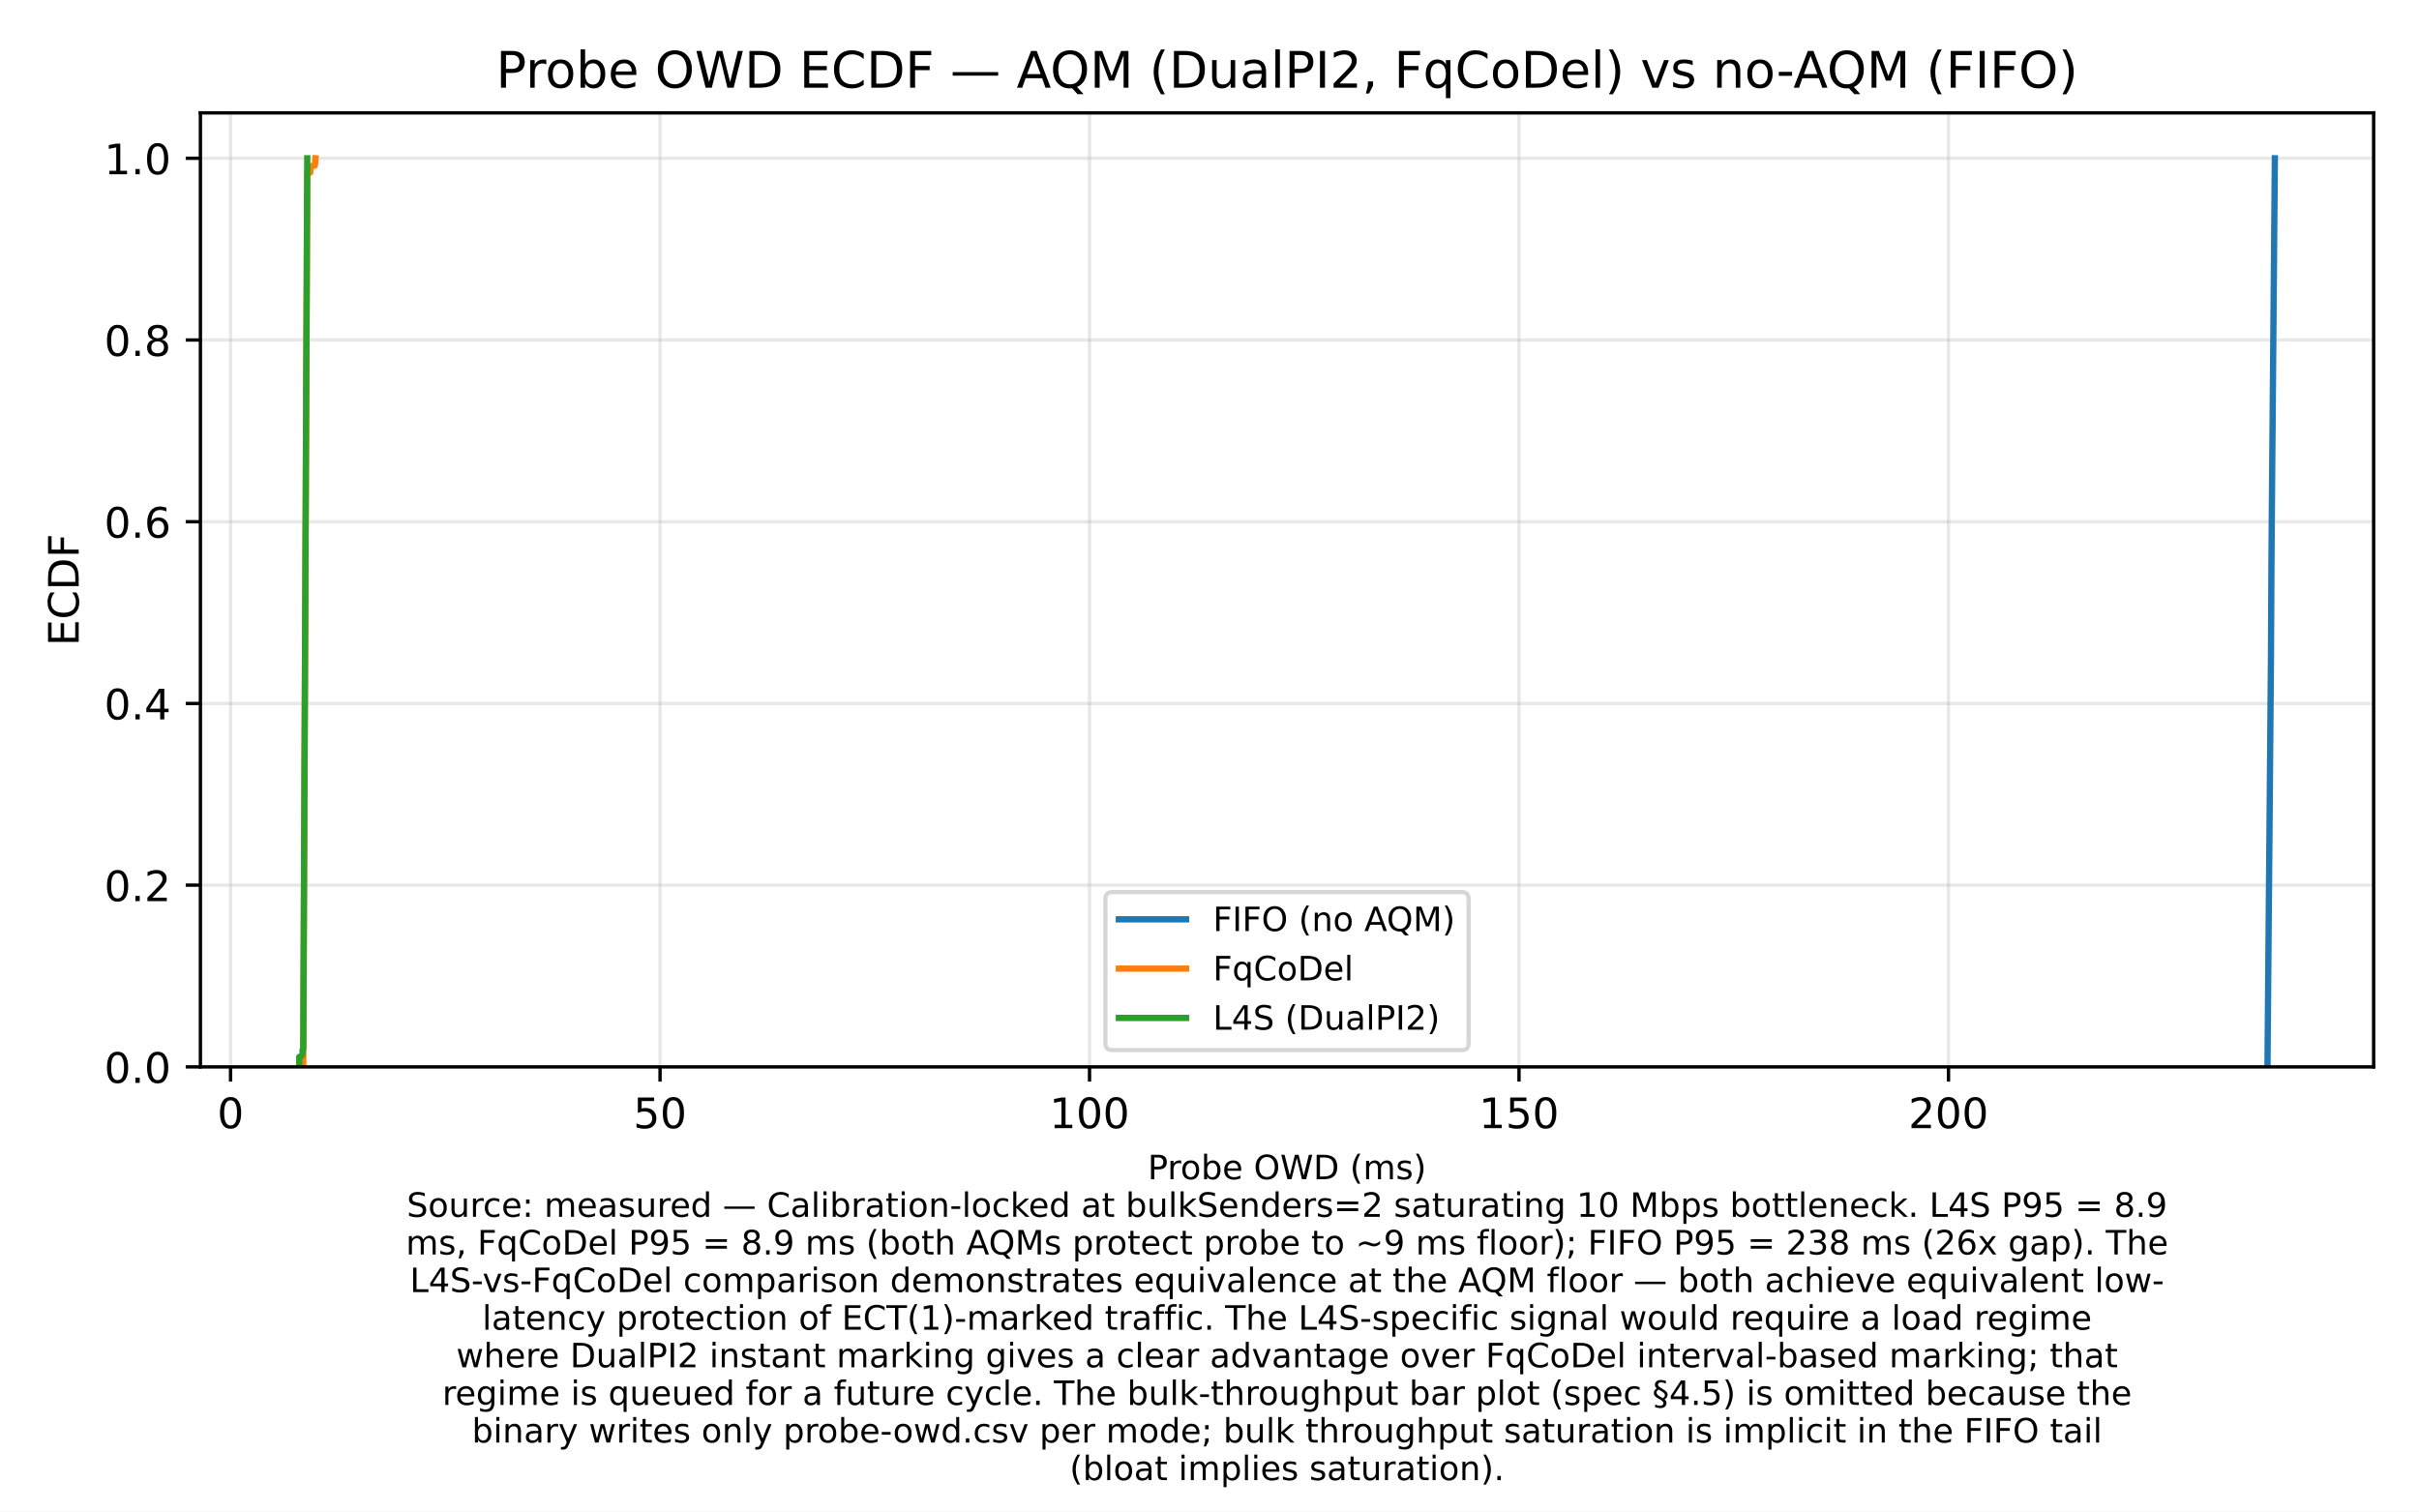
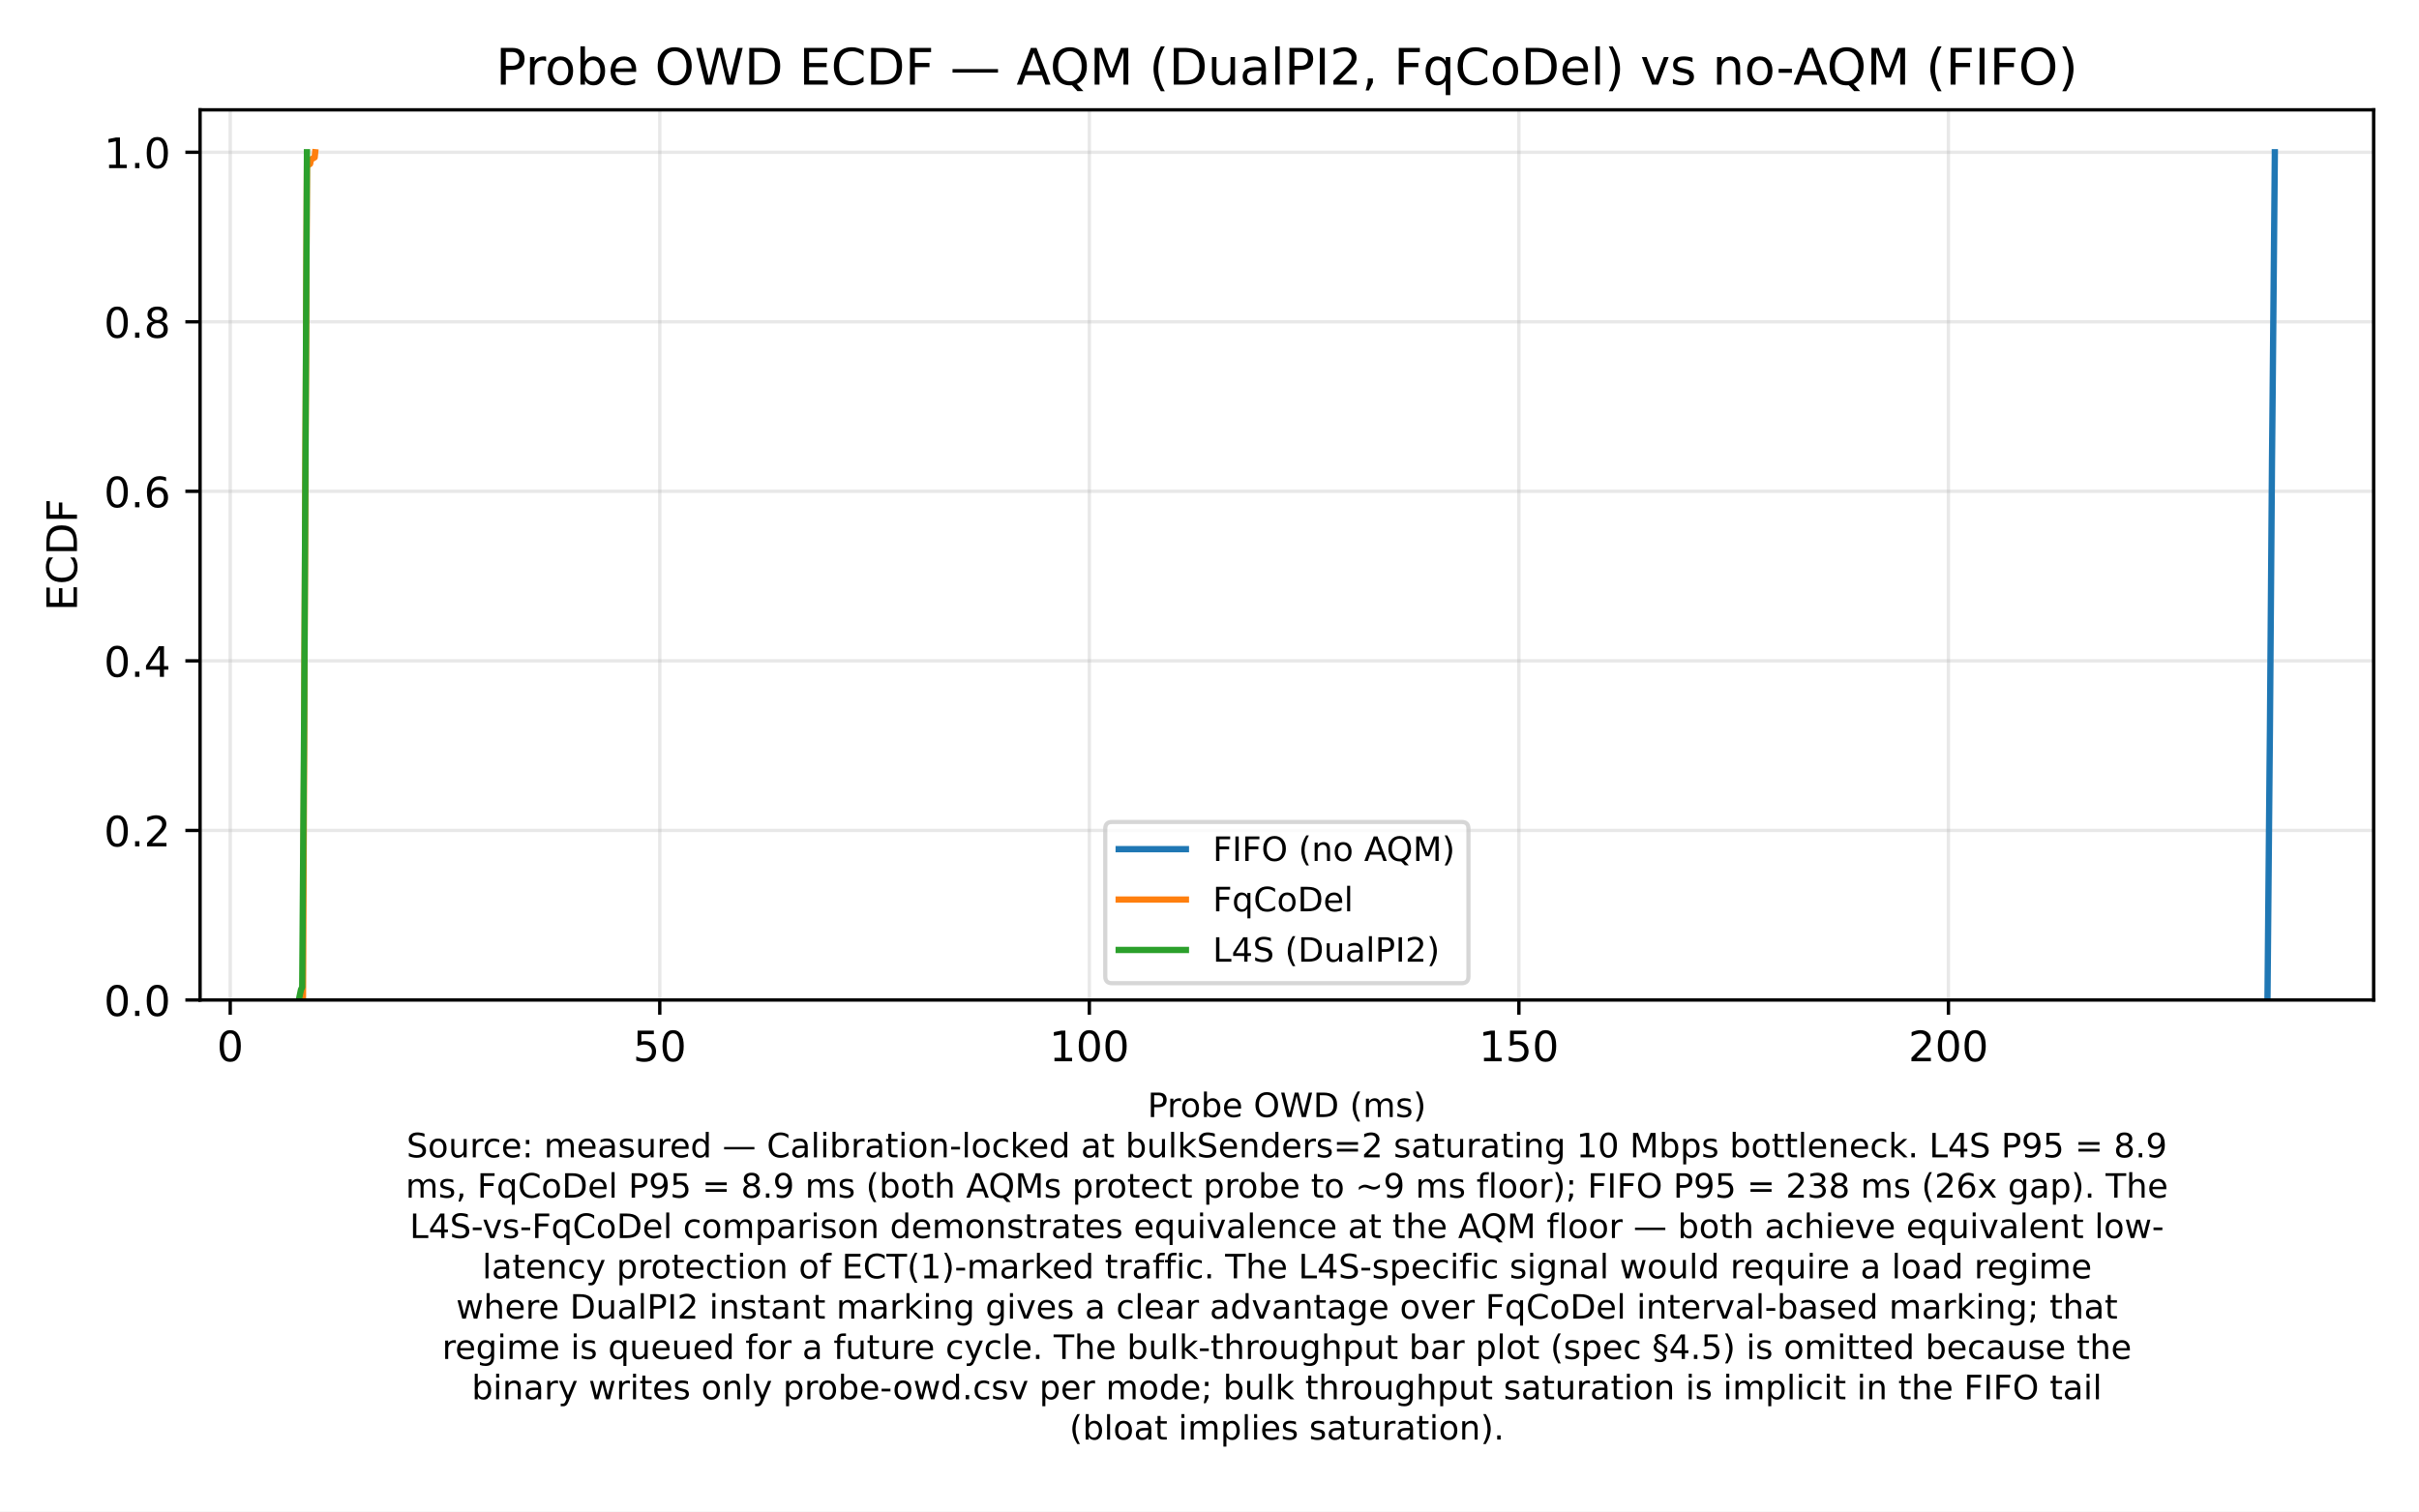
<svg xmlns="http://www.w3.org/2000/svg" xmlns:xlink="http://www.w3.org/1999/xlink" width="576pt" height="360pt" viewBox="0 0 576 360" version="1.1">
  <defs>
    <style type="text/css">*{stroke-linejoin: round; stroke-linecap: butt}</style>
  </defs>
  <g id="figure_1">
    <g id="patch_1">
      <path d="M 0 360  L 576 360  L 576 0  L 0 0  z " style="fill: #ffffff" />
    </g>
    <g id="axes_1">
      <g id="patch_2">
-         <path d="M 47.72 254.104  L 565.2 254.104  L 565.2 26.88  L 47.72 26.88  z " style="fill: #ffffff" />
+         <path d="M 47.64 238.17  L 565.2 238.17  L 565.2 26.16  L 47.64 26.16  z " style="fill: #ffffff" />
      </g>
      <g id="matplotlib.axis_1">
        <g id="xtick_1">
          <g id="line2d_1">
-             <path d="M 54.902 254.104  L 54.902 26.88  " clip-path="url(#pd086f800c3)" style="fill: none; stroke: #b0b0b0; stroke-opacity: 0.3; stroke-width: 0.8; stroke-linecap: square" />
+             <path d="M 54.82 238.17  L 54.82 26.16  " clip-path="url(#pc6a9d7dea1)" style="fill: none; stroke: #b0b0b0; stroke-opacity: 0.3; stroke-width: 0.8; stroke-linecap: square" />
          </g>
          <g id="line2d_2">
            <defs>
              <path id="m5b792ddd3d" d="M 0 0  L 0 3.5  " style="stroke: #000000; stroke-width: 0.8" />
            </defs>
            <g>
-               <use xlink:href="#m5b792ddd3d" x="54.902" y="254.104" style="stroke: #000000; stroke-width: 0.8" />
+               <use xlink:href="#m5b792ddd3d" x="54.82" y="238.17" style="stroke: #000000; stroke-width: 0.8" />
            </g>
          </g>
          <g id="text_1">
-             <text style="font-size: 10px; font-family: 'DejaVu Sans', 'Bitstream Vera Sans', 'Computer Modern Sans Serif', 'Lucida Grande', 'Verdana', 'Geneva', 'Lucid', 'Arial', 'Helvetica', 'Avant Garde', sans-serif; text-anchor: middle" x="54.902" y="268.702" transform="rotate(-0 54.90223 268.7024)">0</text>
+             <text style="font-size: 10px; font-family: 'DejaVu Sans', 'Bitstream Vera Sans', 'Computer Modern Sans Serif', 'Lucida Grande', 'Verdana', 'Geneva', 'Lucid', 'Arial', 'Helvetica', 'Avant Garde', sans-serif; text-anchor: middle" x="54.82" y="252.77" transform="rotate(-0 54.82 252.77)">0</text>
          </g>
        </g>
        <g id="xtick_2">
          <g id="line2d_3">
-             <path d="M 157.168 254.104  L 157.168 26.88  " clip-path="url(#pd086f800c3)" style="fill: none; stroke: #b0b0b0; stroke-opacity: 0.3; stroke-width: 0.8; stroke-linecap: square" />
+             <path d="M 157.10 238.17  L 157.10 26.16  " clip-path="url(#pc6a9d7dea1)" style="fill: none; stroke: #b0b0b0; stroke-opacity: 0.3; stroke-width: 0.8; stroke-linecap: square" />
          </g>
          <g id="line2d_4">
            <g>
-               <use xlink:href="#m5b792ddd3d" x="157.168" y="254.104" style="stroke: #000000; stroke-width: 0.8" />
+               <use xlink:href="#m5b792ddd3d" x="157.10" y="238.17" style="stroke: #000000; stroke-width: 0.8" />
            </g>
          </g>
          <g id="text_2">
-             <text style="font-size: 10px; font-family: 'DejaVu Sans', 'Bitstream Vera Sans', 'Computer Modern Sans Serif', 'Lucida Grande', 'Verdana', 'Geneva', 'Lucid', 'Arial', 'Helvetica', 'Avant Garde', sans-serif; text-anchor: middle" x="157.168" y="268.702" transform="rotate(-0 157.1678 268.7024)">50</text>
+             <text style="font-size: 10px; font-family: 'DejaVu Sans', 'Bitstream Vera Sans', 'Computer Modern Sans Serif', 'Lucida Grande', 'Verdana', 'Geneva', 'Lucid', 'Arial', 'Helvetica', 'Avant Garde', sans-serif; text-anchor: middle" x="157.10" y="252.77" transform="rotate(-0 157.10 252.77)">50</text>
          </g>
        </g>
        <g id="xtick_3">
          <g id="line2d_5">
-             <path d="M 259.433 254.104  L 259.433 26.88  " clip-path="url(#pd086f800c3)" style="fill: none; stroke: #b0b0b0; stroke-opacity: 0.3; stroke-width: 0.8; stroke-linecap: square" />
+             <path d="M 259.39 238.17  L 259.39 26.16  " clip-path="url(#pc6a9d7dea1)" style="fill: none; stroke: #b0b0b0; stroke-opacity: 0.3; stroke-width: 0.8; stroke-linecap: square" />
          </g>
          <g id="line2d_6">
            <g>
-               <use xlink:href="#m5b792ddd3d" x="259.433" y="254.104" style="stroke: #000000; stroke-width: 0.8" />
+               <use xlink:href="#m5b792ddd3d" x="259.39" y="238.17" style="stroke: #000000; stroke-width: 0.8" />
            </g>
          </g>
          <g id="text_3">
-             <text style="font-size: 10px; font-family: 'DejaVu Sans', 'Bitstream Vera Sans', 'Computer Modern Sans Serif', 'Lucida Grande', 'Verdana', 'Geneva', 'Lucid', 'Arial', 'Helvetica', 'Avant Garde', sans-serif; text-anchor: middle" x="259.433" y="268.702" transform="rotate(-0 259.4334 268.7024)">100</text>
+             <text style="font-size: 10px; font-family: 'DejaVu Sans', 'Bitstream Vera Sans', 'Computer Modern Sans Serif', 'Lucida Grande', 'Verdana', 'Geneva', 'Lucid', 'Arial', 'Helvetica', 'Avant Garde', sans-serif; text-anchor: middle" x="259.39" y="252.77" transform="rotate(-0 259.39 252.77)">100</text>
          </g>
        </g>
        <g id="xtick_4">
          <g id="line2d_7">
-             <path d="M 361.699 254.104  L 361.699 26.88  " clip-path="url(#pd086f800c3)" style="fill: none; stroke: #b0b0b0; stroke-opacity: 0.3; stroke-width: 0.8; stroke-linecap: square" />
+             <path d="M 361.67 238.17  L 361.67 26.16  " clip-path="url(#pc6a9d7dea1)" style="fill: none; stroke: #b0b0b0; stroke-opacity: 0.3; stroke-width: 0.8; stroke-linecap: square" />
          </g>
          <g id="line2d_8">
            <g>
-               <use xlink:href="#m5b792ddd3d" x="361.699" y="254.104" style="stroke: #000000; stroke-width: 0.8" />
+               <use xlink:href="#m5b792ddd3d" x="361.67" y="238.17" style="stroke: #000000; stroke-width: 0.8" />
            </g>
          </g>
          <g id="text_4">
-             <text style="font-size: 10px; font-family: 'DejaVu Sans', 'Bitstream Vera Sans', 'Computer Modern Sans Serif', 'Lucida Grande', 'Verdana', 'Geneva', 'Lucid', 'Arial', 'Helvetica', 'Avant Garde', sans-serif; text-anchor: middle" x="361.699" y="268.702" transform="rotate(-0 361.699 268.7024)">150</text>
+             <text style="font-size: 10px; font-family: 'DejaVu Sans', 'Bitstream Vera Sans', 'Computer Modern Sans Serif', 'Lucida Grande', 'Verdana', 'Geneva', 'Lucid', 'Arial', 'Helvetica', 'Avant Garde', sans-serif; text-anchor: middle" x="361.67" y="252.77" transform="rotate(-0 361.67 252.77)">150</text>
          </g>
        </g>
        <g id="xtick_5">
          <g id="line2d_9">
-             <path d="M 463.965 254.104  L 463.965 26.88  " clip-path="url(#pd086f800c3)" style="fill: none; stroke: #b0b0b0; stroke-opacity: 0.3; stroke-width: 0.8; stroke-linecap: square" />
+             <path d="M 463.95 238.17  L 463.95 26.16  " clip-path="url(#pc6a9d7dea1)" style="fill: none; stroke: #b0b0b0; stroke-opacity: 0.3; stroke-width: 0.8; stroke-linecap: square" />
          </g>
          <g id="line2d_10">
            <g>
-               <use xlink:href="#m5b792ddd3d" x="463.965" y="254.104" style="stroke: #000000; stroke-width: 0.8" />
+               <use xlink:href="#m5b792ddd3d" x="463.95" y="238.17" style="stroke: #000000; stroke-width: 0.8" />
            </g>
          </g>
          <g id="text_5">
-             <text style="font-size: 10px; font-family: 'DejaVu Sans', 'Bitstream Vera Sans', 'Computer Modern Sans Serif', 'Lucida Grande', 'Verdana', 'Geneva', 'Lucid', 'Arial', 'Helvetica', 'Avant Garde', sans-serif; text-anchor: middle" x="463.965" y="268.702" transform="rotate(-0 463.9645 268.7024)">200</text>
+             <text style="font-size: 10px; font-family: 'DejaVu Sans', 'Bitstream Vera Sans', 'Computer Modern Sans Serif', 'Lucida Grande', 'Verdana', 'Geneva', 'Lucid', 'Arial', 'Helvetica', 'Avant Garde', sans-serif; text-anchor: middle" x="463.95" y="252.77" transform="rotate(-0 463.95 252.77)">200</text>
          </g>
        </g>
        <g id="text_6">
-           <text style="font-size: 8px; font-family: 'DejaVu Sans', 'Bitstream Vera Sans', 'Computer Modern Sans Serif', 'Lucida Grande', 'Verdana', 'Geneva', 'Lucid', 'Arial', 'Helvetica', 'Avant Garde', sans-serif" transform="translate(273.2881 280.8609)">Probe OWD (ms)</text>
-           <text style="font-size: 8px; font-family: 'DejaVu Sans', 'Bitstream Vera Sans', 'Computer Modern Sans Serif', 'Lucida Grande', 'Verdana', 'Geneva', 'Lucid', 'Arial', 'Helvetica', 'Avant Garde', sans-serif" transform="translate(96.84937 289.8191)">Source: measured — Calibration-locked at bulkSenders=2 saturating 10 Mbps bottleneck. L4S P95 = 8.9</text>
-           <text style="font-size: 8px; font-family: 'DejaVu Sans', 'Bitstream Vera Sans', 'Computer Modern Sans Serif', 'Lucida Grande', 'Verdana', 'Geneva', 'Lucid', 'Arial', 'Helvetica', 'Avant Garde', sans-serif" transform="translate(96.62625 298.7774)">ms, FqCoDel P95 = 8.9 ms (both AQMs protect probe to ~9 ms floor); FIFO P95 = 238 ms (26x gap). The</text>
-           <text style="font-size: 8px; font-family: 'DejaVu Sans', 'Bitstream Vera Sans', 'Computer Modern Sans Serif', 'Lucida Grande', 'Verdana', 'Geneva', 'Lucid', 'Arial', 'Helvetica', 'Avant Garde', sans-serif" transform="translate(97.59687 307.7356)">L4S-vs-FqCoDel comparison demonstrates equivalence at the AQM floor — both achieve equivalent low-</text>
-           <text style="font-size: 8px; font-family: 'DejaVu Sans', 'Bitstream Vera Sans', 'Computer Modern Sans Serif', 'Lucida Grande', 'Verdana', 'Geneva', 'Lucid', 'Arial', 'Helvetica', 'Avant Garde', sans-serif" transform="translate(114.8381 316.6939)">latency protection of ECT(1)-marked traffic. The L4S-specific signal would require a load regime</text>
-           <text style="font-size: 8px; font-family: 'DejaVu Sans', 'Bitstream Vera Sans', 'Computer Modern Sans Serif', 'Lucida Grande', 'Verdana', 'Geneva', 'Lucid', 'Arial', 'Helvetica', 'Avant Garde', sans-serif" transform="translate(108.6294 325.6521)">where DualPI2 instant marking gives a clear advantage over FqCoDel interval-based marking; that</text>
-           <text style="font-size: 8px; font-family: 'DejaVu Sans', 'Bitstream Vera Sans', 'Computer Modern Sans Serif', 'Lucida Grande', 'Verdana', 'Geneva', 'Lucid', 'Arial', 'Helvetica', 'Avant Garde', sans-serif" transform="translate(105.3156 334.6104)">regime is queued for a future cycle. The bulk-throughput bar plot (spec §4.5) is omitted because the</text>
-           <text style="font-size: 8px; font-family: 'DejaVu Sans', 'Bitstream Vera Sans', 'Computer Modern Sans Serif', 'Lucida Grande', 'Verdana', 'Geneva', 'Lucid', 'Arial', 'Helvetica', 'Avant Garde', sans-serif" transform="translate(112.3556 343.5686)">binary writes only probe-owd.csv per mode; bulk throughput saturation is implicit in the FIFO tail</text>
-           <text style="font-size: 8px; font-family: 'DejaVu Sans', 'Bitstream Vera Sans', 'Computer Modern Sans Serif', 'Lucida Grande', 'Verdana', 'Geneva', 'Lucid', 'Arial', 'Helvetica', 'Avant Garde', sans-serif" transform="translate(254.6975 352.5269)">(bloat implies saturation).</text>
+           <text style="font-size: 8px; font-family: 'DejaVu Sans', 'Bitstream Vera Sans', 'Computer Modern Sans Serif', 'Lucida Grande', 'Verdana', 'Geneva', 'Lucid', 'Arial', 'Helvetica', 'Avant Garde', sans-serif" transform="translate(273.25 266.05)">Probe OWD (ms)</text>
+           <text style="font-size: 8px; font-family: 'DejaVu Sans', 'Bitstream Vera Sans', 'Computer Modern Sans Serif', 'Lucida Grande', 'Verdana', 'Geneva', 'Lucid', 'Arial', 'Helvetica', 'Avant Garde', sans-serif" transform="translate(96.80 275.65)">Source: measured — Calibration-locked at bulkSenders=2 saturating 10 Mbps bottleneck. L4S P95 = 8.9</text>
+           <text style="font-size: 8px; font-family: 'DejaVu Sans', 'Bitstream Vera Sans', 'Computer Modern Sans Serif', 'Lucida Grande', 'Verdana', 'Geneva', 'Lucid', 'Arial', 'Helvetica', 'Avant Garde', sans-serif" transform="translate(96.58 285.25)">ms, FqCoDel P95 = 8.9 ms (both AQMs protect probe to ~9 ms floor); FIFO P95 = 238 ms (26x gap). The</text>
+           <text style="font-size: 8px; font-family: 'DejaVu Sans', 'Bitstream Vera Sans', 'Computer Modern Sans Serif', 'Lucida Grande', 'Verdana', 'Geneva', 'Lucid', 'Arial', 'Helvetica', 'Avant Garde', sans-serif" transform="translate(97.56 294.86)">L4S-vs-FqCoDel comparison demonstrates equivalence at the AQM floor — both achieve equivalent low-</text>
+           <text style="font-size: 8px; font-family: 'DejaVu Sans', 'Bitstream Vera Sans', 'Computer Modern Sans Serif', 'Lucida Grande', 'Verdana', 'Geneva', 'Lucid', 'Arial', 'Helvetica', 'Avant Garde', sans-serif" transform="translate(114.85 304.46)">latency protection of ECT(1)-marked traffic. The L4S-specific signal would require a load regime</text>
+           <text style="font-size: 8px; font-family: 'DejaVu Sans', 'Bitstream Vera Sans', 'Computer Modern Sans Serif', 'Lucida Grande', 'Verdana', 'Geneva', 'Lucid', 'Arial', 'Helvetica', 'Avant Garde', sans-serif" transform="translate(108.59 314.06)">where DualPI2 instant marking gives a clear advantage over FqCoDel interval-based marking; that</text>
+           <text style="font-size: 8px; font-family: 'DejaVu Sans', 'Bitstream Vera Sans', 'Computer Modern Sans Serif', 'Lucida Grande', 'Verdana', 'Geneva', 'Lucid', 'Arial', 'Helvetica', 'Avant Garde', sans-serif" transform="translate(105.27 323.66)">regime is queued for a future cycle. The bulk-throughput bar plot (spec §4.5) is omitted because the</text>
+           <text style="font-size: 8px; font-family: 'DejaVu Sans', 'Bitstream Vera Sans', 'Computer Modern Sans Serif', 'Lucida Grande', 'Verdana', 'Geneva', 'Lucid', 'Arial', 'Helvetica', 'Avant Garde', sans-serif" transform="translate(112.31 333.26)">binary writes only probe-owd.csv per mode; bulk throughput saturation is implicit in the FIFO tail</text>
+           <text style="font-size: 8px; font-family: 'DejaVu Sans', 'Bitstream Vera Sans', 'Computer Modern Sans Serif', 'Lucida Grande', 'Verdana', 'Geneva', 'Lucid', 'Arial', 'Helvetica', 'Avant Garde', sans-serif" transform="translate(254.66 342.87)">(bloat implies saturation).</text>
        </g>
      </g>
      <g id="matplotlib.axis_2">
        <g id="ytick_1">
          <g id="line2d_11">
-             <path d="M 47.72 254.104  L 565.2 254.104  " clip-path="url(#pd086f800c3)" style="fill: none; stroke: #b0b0b0; stroke-opacity: 0.3; stroke-width: 0.8; stroke-linecap: square" />
+             <path d="M 47.64 238.17  L 565.2 238.17  " clip-path="url(#pc6a9d7dea1)" style="fill: none; stroke: #b0b0b0; stroke-opacity: 0.3; stroke-width: 0.8; stroke-linecap: square" />
          </g>
          <g id="line2d_12">
            <defs>
              <path id="m8a6f2d3311" d="M 0 0  L -3.5 0  " style="stroke: #000000; stroke-width: 0.8" />
            </defs>
            <g>
-               <use xlink:href="#m8a6f2d3311" x="47.72" y="254.104" style="stroke: #000000; stroke-width: 0.8" />
+               <use xlink:href="#m8a6f2d3311" x="47.64" y="238.17" style="stroke: #000000; stroke-width: 0.8" />
            </g>
          </g>
          <g id="text_7">
-             <text style="font-size: 10px; font-family: 'DejaVu Sans', 'Bitstream Vera Sans', 'Computer Modern Sans Serif', 'Lucida Grande', 'Verdana', 'Geneva', 'Lucid', 'Arial', 'Helvetica', 'Avant Garde', sans-serif; text-anchor: end" x="40.72" y="257.903" transform="rotate(-0 40.72 257.9032)">0.0</text>
+             <text style="font-size: 10px; font-family: 'DejaVu Sans', 'Bitstream Vera Sans', 'Computer Modern Sans Serif', 'Lucida Grande', 'Verdana', 'Geneva', 'Lucid', 'Arial', 'Helvetica', 'Avant Garde', sans-serif; text-anchor: end" x="40.64" y="241.97" transform="rotate(-0 40.64 241.97)">0.0</text>
          </g>
        </g>
        <g id="ytick_2">
          <g id="line2d_13">
-             <path d="M 47.72 210.823  L 565.2 210.823  " clip-path="url(#pd086f800c3)" style="fill: none; stroke: #b0b0b0; stroke-opacity: 0.3; stroke-width: 0.8; stroke-linecap: square" />
+             <path d="M 47.64 197.79  L 565.2 197.79  " clip-path="url(#pc6a9d7dea1)" style="fill: none; stroke: #b0b0b0; stroke-opacity: 0.3; stroke-width: 0.8; stroke-linecap: square" />
          </g>
          <g id="line2d_14">
            <g>
-               <use xlink:href="#m8a6f2d3311" x="47.72" y="210.823" style="stroke: #000000; stroke-width: 0.8" />
+               <use xlink:href="#m8a6f2d3311" x="47.64" y="197.79" style="stroke: #000000; stroke-width: 0.8" />
            </g>
          </g>
          <g id="text_8">
-             <text style="font-size: 10px; font-family: 'DejaVu Sans', 'Bitstream Vera Sans', 'Computer Modern Sans Serif', 'Lucida Grande', 'Verdana', 'Geneva', 'Lucid', 'Arial', 'Helvetica', 'Avant Garde', sans-serif; text-anchor: end" x="40.72" y="214.622" transform="rotate(-0 40.72 214.6225)">0.2</text>
+             <text style="font-size: 10px; font-family: 'DejaVu Sans', 'Bitstream Vera Sans', 'Computer Modern Sans Serif', 'Lucida Grande', 'Verdana', 'Geneva', 'Lucid', 'Arial', 'Helvetica', 'Avant Garde', sans-serif; text-anchor: end" x="40.64" y="201.59" transform="rotate(-0 40.64 201.59)">0.2</text>
          </g>
        </g>
        <g id="ytick_3">
          <g id="line2d_15">
-             <path d="M 47.72 167.542  L 565.2 167.542  " clip-path="url(#pd086f800c3)" style="fill: none; stroke: #b0b0b0; stroke-opacity: 0.3; stroke-width: 0.8; stroke-linecap: square" />
+             <path d="M 47.64 157.40  L 565.2 157.40  " clip-path="url(#pc6a9d7dea1)" style="fill: none; stroke: #b0b0b0; stroke-opacity: 0.3; stroke-width: 0.8; stroke-linecap: square" />
          </g>
          <g id="line2d_16">
            <g>
-               <use xlink:href="#m8a6f2d3311" x="47.72" y="167.542" style="stroke: #000000; stroke-width: 0.8" />
+               <use xlink:href="#m8a6f2d3311" x="47.64" y="157.40" style="stroke: #000000; stroke-width: 0.8" />
            </g>
          </g>
          <g id="text_9">
-             <text style="font-size: 10px; font-family: 'DejaVu Sans', 'Bitstream Vera Sans', 'Computer Modern Sans Serif', 'Lucida Grande', 'Verdana', 'Geneva', 'Lucid', 'Arial', 'Helvetica', 'Avant Garde', sans-serif; text-anchor: end" x="40.72" y="171.342" transform="rotate(-0 40.72 171.3417)">0.4</text>
+             <text style="font-size: 10px; font-family: 'DejaVu Sans', 'Bitstream Vera Sans', 'Computer Modern Sans Serif', 'Lucida Grande', 'Verdana', 'Geneva', 'Lucid', 'Arial', 'Helvetica', 'Avant Garde', sans-serif; text-anchor: end" x="40.64" y="161.20" transform="rotate(-0 40.64 161.20)">0.4</text>
          </g>
        </g>
        <g id="ytick_4">
          <g id="line2d_17">
-             <path d="M 47.72 124.262  L 565.2 124.262  " clip-path="url(#pd086f800c3)" style="fill: none; stroke: #b0b0b0; stroke-opacity: 0.3; stroke-width: 0.8; stroke-linecap: square" />
+             <path d="M 47.64 117.02  L 565.2 117.02  " clip-path="url(#pc6a9d7dea1)" style="fill: none; stroke: #b0b0b0; stroke-opacity: 0.3; stroke-width: 0.8; stroke-linecap: square" />
          </g>
          <g id="line2d_18">
            <g>
-               <use xlink:href="#m8a6f2d3311" x="47.72" y="124.262" style="stroke: #000000; stroke-width: 0.8" />
+               <use xlink:href="#m8a6f2d3311" x="47.64" y="117.02" style="stroke: #000000; stroke-width: 0.8" />
            </g>
          </g>
          <g id="text_10">
-             <text style="font-size: 10px; font-family: 'DejaVu Sans', 'Bitstream Vera Sans', 'Computer Modern Sans Serif', 'Lucida Grande', 'Verdana', 'Geneva', 'Lucid', 'Arial', 'Helvetica', 'Avant Garde', sans-serif; text-anchor: end" x="40.72" y="128.061" transform="rotate(-0 40.72 128.0609)">0.6</text>
+             <text style="font-size: 10px; font-family: 'DejaVu Sans', 'Bitstream Vera Sans', 'Computer Modern Sans Serif', 'Lucida Grande', 'Verdana', 'Geneva', 'Lucid', 'Arial', 'Helvetica', 'Avant Garde', sans-serif; text-anchor: end" x="40.64" y="120.82" transform="rotate(-0 40.64 120.82)">0.6</text>
          </g>
        </g>
        <g id="ytick_5">
          <g id="line2d_19">
-             <path d="M 47.72 80.981  L 565.2 80.981  " clip-path="url(#pd086f800c3)" style="fill: none; stroke: #b0b0b0; stroke-opacity: 0.3; stroke-width: 0.8; stroke-linecap: square" />
+             <path d="M 47.64 76.64  L 565.2 76.64  " clip-path="url(#pc6a9d7dea1)" style="fill: none; stroke: #b0b0b0; stroke-opacity: 0.3; stroke-width: 0.8; stroke-linecap: square" />
          </g>
          <g id="line2d_20">
            <g>
-               <use xlink:href="#m8a6f2d3311" x="47.72" y="80.981" style="stroke: #000000; stroke-width: 0.8" />
+               <use xlink:href="#m8a6f2d3311" x="47.64" y="76.64" style="stroke: #000000; stroke-width: 0.8" />
            </g>
          </g>
          <g id="text_11">
-             <text style="font-size: 10px; font-family: 'DejaVu Sans', 'Bitstream Vera Sans', 'Computer Modern Sans Serif', 'Lucida Grande', 'Verdana', 'Geneva', 'Lucid', 'Arial', 'Helvetica', 'Avant Garde', sans-serif; text-anchor: end" x="40.72" y="84.78" transform="rotate(-0 40.72 84.78017)">0.8</text>
+             <text style="font-size: 10px; font-family: 'DejaVu Sans', 'Bitstream Vera Sans', 'Computer Modern Sans Serif', 'Lucida Grande', 'Verdana', 'Geneva', 'Lucid', 'Arial', 'Helvetica', 'Avant Garde', sans-serif; text-anchor: end" x="40.64" y="80.44" transform="rotate(-0 40.64 80.44)">0.8</text>
          </g>
        </g>
        <g id="ytick_6">
          <g id="line2d_21">
-             <path d="M 47.72 37.7  L 565.2 37.7  " clip-path="url(#pd086f800c3)" style="fill: none; stroke: #b0b0b0; stroke-opacity: 0.3; stroke-width: 0.8; stroke-linecap: square" />
+             <path d="M 47.64 36.26  L 565.2 36.26  " clip-path="url(#pc6a9d7dea1)" style="fill: none; stroke: #b0b0b0; stroke-opacity: 0.3; stroke-width: 0.8; stroke-linecap: square" />
          </g>
          <g id="line2d_22">
            <g>
-               <use xlink:href="#m8a6f2d3311" x="47.72" y="37.7" style="stroke: #000000; stroke-width: 0.8" />
+               <use xlink:href="#m8a6f2d3311" x="47.64" y="36.26" style="stroke: #000000; stroke-width: 0.8" />
            </g>
          </g>
          <g id="text_12">
-             <text style="font-size: 10px; font-family: 'DejaVu Sans', 'Bitstream Vera Sans', 'Computer Modern Sans Serif', 'Lucida Grande', 'Verdana', 'Geneva', 'Lucid', 'Arial', 'Helvetica', 'Avant Garde', sans-serif; text-anchor: end" x="40.72" y="41.499" transform="rotate(-0 40.72 41.49941)">1.0</text>
+             <text style="font-size: 10px; font-family: 'DejaVu Sans', 'Bitstream Vera Sans', 'Computer Modern Sans Serif', 'Lucida Grande', 'Verdana', 'Geneva', 'Lucid', 'Arial', 'Helvetica', 'Avant Garde', sans-serif; text-anchor: end" x="40.64" y="40.05" transform="rotate(-0 40.64 40.05)">1.0</text>
          </g>
        </g>
        <g id="text_13">
-           <text style="font-size: 10px; font-family: 'DejaVu Sans', 'Bitstream Vera Sans', 'Computer Modern Sans Serif', 'Lucida Grande', 'Verdana', 'Geneva', 'Lucid', 'Arial', 'Helvetica', 'Avant Garde', sans-serif; text-anchor: middle" x="18.737" y="140.492" transform="rotate(-90 18.73719 140.492)">ECDF</text>
+           <text style="font-size: 10px; font-family: 'DejaVu Sans', 'Bitstream Vera Sans', 'Computer Modern Sans Serif', 'Lucida Grande', 'Verdana', 'Geneva', 'Lucid', 'Arial', 'Helvetica', 'Avant Garde', sans-serif; text-anchor: middle" x="18.33" y="132.16" transform="rotate(-90 18.33 132.16)">ECDF</text>
        </g>
      </g>
      <g id="line2d_23">
-         <path d="M 539.919 254.035  L 540.03 240.739  L 540.05 238.523  L 540.161 225.366  L 540.181 223.15  L 540.291 210.131  L 540.312 207.915  L 540.422 194.896  L 540.443 192.68  L 540.553 179.523  L 540.574 177.307  L 540.684 164.149  L 540.705 161.933  L 540.75 156.67  L 540.86 135.549  L 540.87 133.541  L 540.979 119.553  L 540.999 117.337  L 541.11 104.179  L 541.13 101.963  L 541.24 88.875  L 541.261 86.659  L 541.306 81.396  L 541.416 68.308  L 541.441 66.023  L 541.551 52.589  L 541.572 50.373  L 541.678 37.7  L 541.678 37.7  " clip-path="url(#pd086f800c3)" style="fill: none; stroke: #1f77b4; stroke-width: 1.5; stroke-linecap: square" />
+         <path d="M 539.92 238.10  L 540.41 183.25  L 540.50 173.94  L 541.00 109.40  L 541.09 100.16  L 541.59 45.88  L 541.67 36.64  L 541.67 36.26  L 541.67 36.26  " clip-path="url(#pc6a9d7dea1)" style="fill: none; stroke: #1f77b4; stroke-width: 1.5; stroke-linecap: square" />
      </g>
      <g id="line2d_24">
-         <path d="M 72.213 254.035  L 72.311 228.759  L 72.327 228.274  L 72.425 203.067  L 72.442 202.583  L 72.54 177.376  L 72.556 176.891  L 72.655 151.684  L 72.671 151.2  L 72.769 125.993  L 72.785 125.508  L 72.884 100.301  L 72.9 99.817  L 72.998 75.649  L 73.015 75.164  L 73.113 51.619  L 73.129 51.135  L 73.162 41.232  L 73.882 41.093  L 73.964 40.193  L 74.111 39.639  L 74.127 39.57  L 74.978 39.431  L 75.027 38.808  L 75.125 37.7  L 75.125 37.7  " clip-path="url(#pd086f800c3)" style="fill: none; stroke: #ff7f0e; stroke-width: 1.5; stroke-linecap: square" />
+         <path d="M 72.14 238.10  L 72.63 132.33  L 72.64 130.27  L 73.09 39.55  L 73.84 39.03  L 74.05 38.00  L 74.93 37.48  L 75.05 36.26  L 75.05 36.26  " clip-path="url(#pc6a9d7dea1)" style="fill: none; stroke: #ff7f0e; stroke-width: 1.5; stroke-linecap: square" />
      </g>
      <g id="line2d_25">
-         <path d="M 71.242 254.035  L 71.242 251.75  L 71.725 251.542  L 71.737 251.473  L 71.913 251.334  L 71.944 251.196  L 72.032 250.988  L 72.06 249.949  L 72.207 249.811  L 72.315 224.673  L 72.322 223.565  L 72.429 199.813  L 72.436 198.705  L 72.544 174.606  L 72.551 173.498  L 72.658 149.607  L 72.665 148.499  L 72.773 124.4  L 72.78 123.292  L 72.887 98.847  L 72.894 97.739  L 73.002 73.364  L 73.009 72.256  L 73.116 48.295  L 73.124 47.187  L 73.165 37.7  L 73.165 37.7  " clip-path="url(#pd086f800c3)" style="fill: none; stroke: #2ca02c; stroke-width: 1.5; stroke-linecap: square" />
+         <path d="M 71.17 238.10  L 71.66 235.71  L 71.96 235.13  L 72.45 167.29  L 72.47 162.57  L 72.51 155.01  L 73.01 52.93  L 73.03 48.21  L 73.09 36.26  L 73.09 36.26  " clip-path="url(#pc6a9d7dea1)" style="fill: none; stroke: #2ca02c; stroke-width: 1.5; stroke-linecap: square" />
      </g>
      <g id="patch_3">
-         <path d="M 47.72 254.104  L 47.72 26.88  " style="fill: none; stroke: #000000; stroke-width: 0.8; stroke-linejoin: miter; stroke-linecap: square" />
+         <path d="M 47.64 238.17  L 47.64 26.16  " style="fill: none; stroke: #000000; stroke-width: 0.8; stroke-linejoin: miter; stroke-linecap: square" />
      </g>
      <g id="patch_4">
-         <path d="M 565.2 254.104  L 565.2 26.88  " style="fill: none; stroke: #000000; stroke-width: 0.8; stroke-linejoin: miter; stroke-linecap: square" />
+         <path d="M 565.2 238.17  L 565.2 26.16  " style="fill: none; stroke: #000000; stroke-width: 0.8; stroke-linejoin: miter; stroke-linecap: square" />
      </g>
      <g id="patch_5">
-         <path d="M 47.72 254.104  L 565.2 254.104  " style="fill: none; stroke: #000000; stroke-width: 0.8; stroke-linejoin: miter; stroke-linecap: square" />
+         <path d="M 47.64 238.17  L 565.2 238.17  " style="fill: none; stroke: #000000; stroke-width: 0.8; stroke-linejoin: miter; stroke-linecap: square" />
      </g>
      <g id="patch_6">
-         <path d="M 47.72 26.88  L 565.2 26.88  " style="fill: none; stroke: #000000; stroke-width: 0.8; stroke-linejoin: miter; stroke-linecap: square" />
+         <path d="M 47.64 26.16  L 565.2 26.16  " style="fill: none; stroke: #000000; stroke-width: 0.8; stroke-linejoin: miter; stroke-linecap: square" />
      </g>
      <g id="text_14">
-         <text style="font-size: 12px; font-family: 'DejaVu Sans', 'Bitstream Vera Sans', 'Computer Modern Sans Serif', 'Lucida Grande', 'Verdana', 'Geneva', 'Lucid', 'Arial', 'Helvetica', 'Avant Garde', sans-serif; text-anchor: middle" x="306.46" y="20.88" transform="rotate(-0 306.46 20.88)">Probe OWD ECDF — AQM (DualPI2, FqCoDel) vs no-AQM (FIFO)</text>
+         <text style="font-size: 12px; font-family: 'DejaVu Sans', 'Bitstream Vera Sans', 'Computer Modern Sans Serif', 'Lucida Grande', 'Verdana', 'Geneva', 'Lucid', 'Arial', 'Helvetica', 'Avant Garde', sans-serif; text-anchor: middle" x="306.42" y="20.16" transform="rotate(-0 306.42 20.16)">Probe OWD ECDF — AQM (DualPI2, FqCoDel) vs no-AQM (FIFO)</text>
      </g>
      <g id="legend_1">
        <g id="patch_7">
-           <path d="M 264.817 250.104  L 348.103 250.104  Q 349.702 250.104 349.702 248.504  L 349.702 214.077  Q 349.702 212.476 348.103 212.476  L 264.817 212.476  Q 263.217 212.476 263.217 214.077  L 263.217 248.504  Q 263.217 250.104 264.817 250.104  z " style="fill: #ffffff; opacity: 0.8; stroke: #cccccc; stroke-linejoin: miter" />
+           <path d="M 264.78 234.17  L 348.06 234.17  Q 349.66 234.17 349.66 232.57  L 349.66 197.37  Q 349.66 195.77 348.06 195.77  L 264.78 195.77  Q 263.18 195.77 263.18 197.37  L 263.18 232.57  Q 263.18 234.17 264.78 234.17  z " style="fill: #ffffff; opacity: 0.8; stroke: #cccccc; stroke-linejoin: miter" />
        </g>
        <g id="line2d_26">
-           <path d="M 266.418 218.955  L 274.418 218.955  L 282.418 218.955  " style="fill: none; stroke: #1f77b4; stroke-width: 1.5; stroke-linecap: square" />
+           <path d="M 266.38 202.25  L 274.38 202.25  L 282.38 202.25  " style="fill: none; stroke: #1f77b4; stroke-width: 1.5; stroke-linecap: square" />
        </g>
        <g id="text_15">
-           <text style="font-size: 8px; font-family: 'DejaVu Sans', 'Bitstream Vera Sans', 'Computer Modern Sans Serif', 'Lucida Grande', 'Verdana', 'Geneva', 'Lucid', 'Arial', 'Helvetica', 'Avant Garde', sans-serif; text-anchor: start" x="288.817" y="221.755" transform="rotate(-0 288.8175 221.7552)">FIFO (no AQM)</text>
+           <text style="font-size: 8px; font-family: 'DejaVu Sans', 'Bitstream Vera Sans', 'Computer Modern Sans Serif', 'Lucida Grande', 'Verdana', 'Geneva', 'Lucid', 'Arial', 'Helvetica', 'Avant Garde', sans-serif; text-anchor: start" x="288.78" y="205.05" transform="rotate(-0 288.78 205.05)">FIFO (no AQM)</text>
        </g>
        <g id="line2d_27">
-           <path d="M 266.418 230.698  L 274.418 230.698  L 282.418 230.698  " style="fill: none; stroke: #ff7f0e; stroke-width: 1.5; stroke-linecap: square" />
+           <path d="M 266.38 214.25  L 274.38 214.25  L 282.38 214.25  " style="fill: none; stroke: #ff7f0e; stroke-width: 1.5; stroke-linecap: square" />
        </g>
        <g id="text_16">
-           <text style="font-size: 8px; font-family: 'DejaVu Sans', 'Bitstream Vera Sans', 'Computer Modern Sans Serif', 'Lucida Grande', 'Verdana', 'Geneva', 'Lucid', 'Arial', 'Helvetica', 'Avant Garde', sans-serif; text-anchor: start" x="288.817" y="233.498" transform="rotate(-0 288.8175 233.4977)">FqCoDel</text>
+           <text style="font-size: 8px; font-family: 'DejaVu Sans', 'Bitstream Vera Sans', 'Computer Modern Sans Serif', 'Lucida Grande', 'Verdana', 'Geneva', 'Lucid', 'Arial', 'Helvetica', 'Avant Garde', sans-serif; text-anchor: start" x="288.78" y="217.05" transform="rotate(-0 288.78 217.05)">FqCoDel</text>
        </g>
        <g id="line2d_28">
-           <path d="M 266.418 242.44  L 274.418 242.44  L 282.418 242.44  " style="fill: none; stroke: #2ca02c; stroke-width: 1.5; stroke-linecap: square" />
+           <path d="M 266.38 226.25  L 274.38 226.25  L 282.38 226.25  " style="fill: none; stroke: #2ca02c; stroke-width: 1.5; stroke-linecap: square" />
        </g>
        <g id="text_17">
-           <text style="font-size: 8px; font-family: 'DejaVu Sans', 'Bitstream Vera Sans', 'Computer Modern Sans Serif', 'Lucida Grande', 'Verdana', 'Geneva', 'Lucid', 'Arial', 'Helvetica', 'Avant Garde', sans-serif; text-anchor: start" x="288.817" y="245.24" transform="rotate(-0 288.8175 245.2403)">L4S (DualPI2)</text>
+           <text style="font-size: 8px; font-family: 'DejaVu Sans', 'Bitstream Vera Sans', 'Computer Modern Sans Serif', 'Lucida Grande', 'Verdana', 'Geneva', 'Lucid', 'Arial', 'Helvetica', 'Avant Garde', sans-serif; text-anchor: start" x="288.78" y="229.05" transform="rotate(-0 288.78 229.05)">L4S (DualPI2)</text>
        </g>
      </g>
    </g>
  </g>
  <defs>
-     <clipPath id="pd086f800c3">
-       <rect x="47.72" y="26.88" width="517.48" height="227.224" />
+     <clipPath id="pc6a9d7dea1">
+       <rect x="47.64" y="26.16" width="517.56" height="212.01" />
    </clipPath>
  </defs>
</svg>
